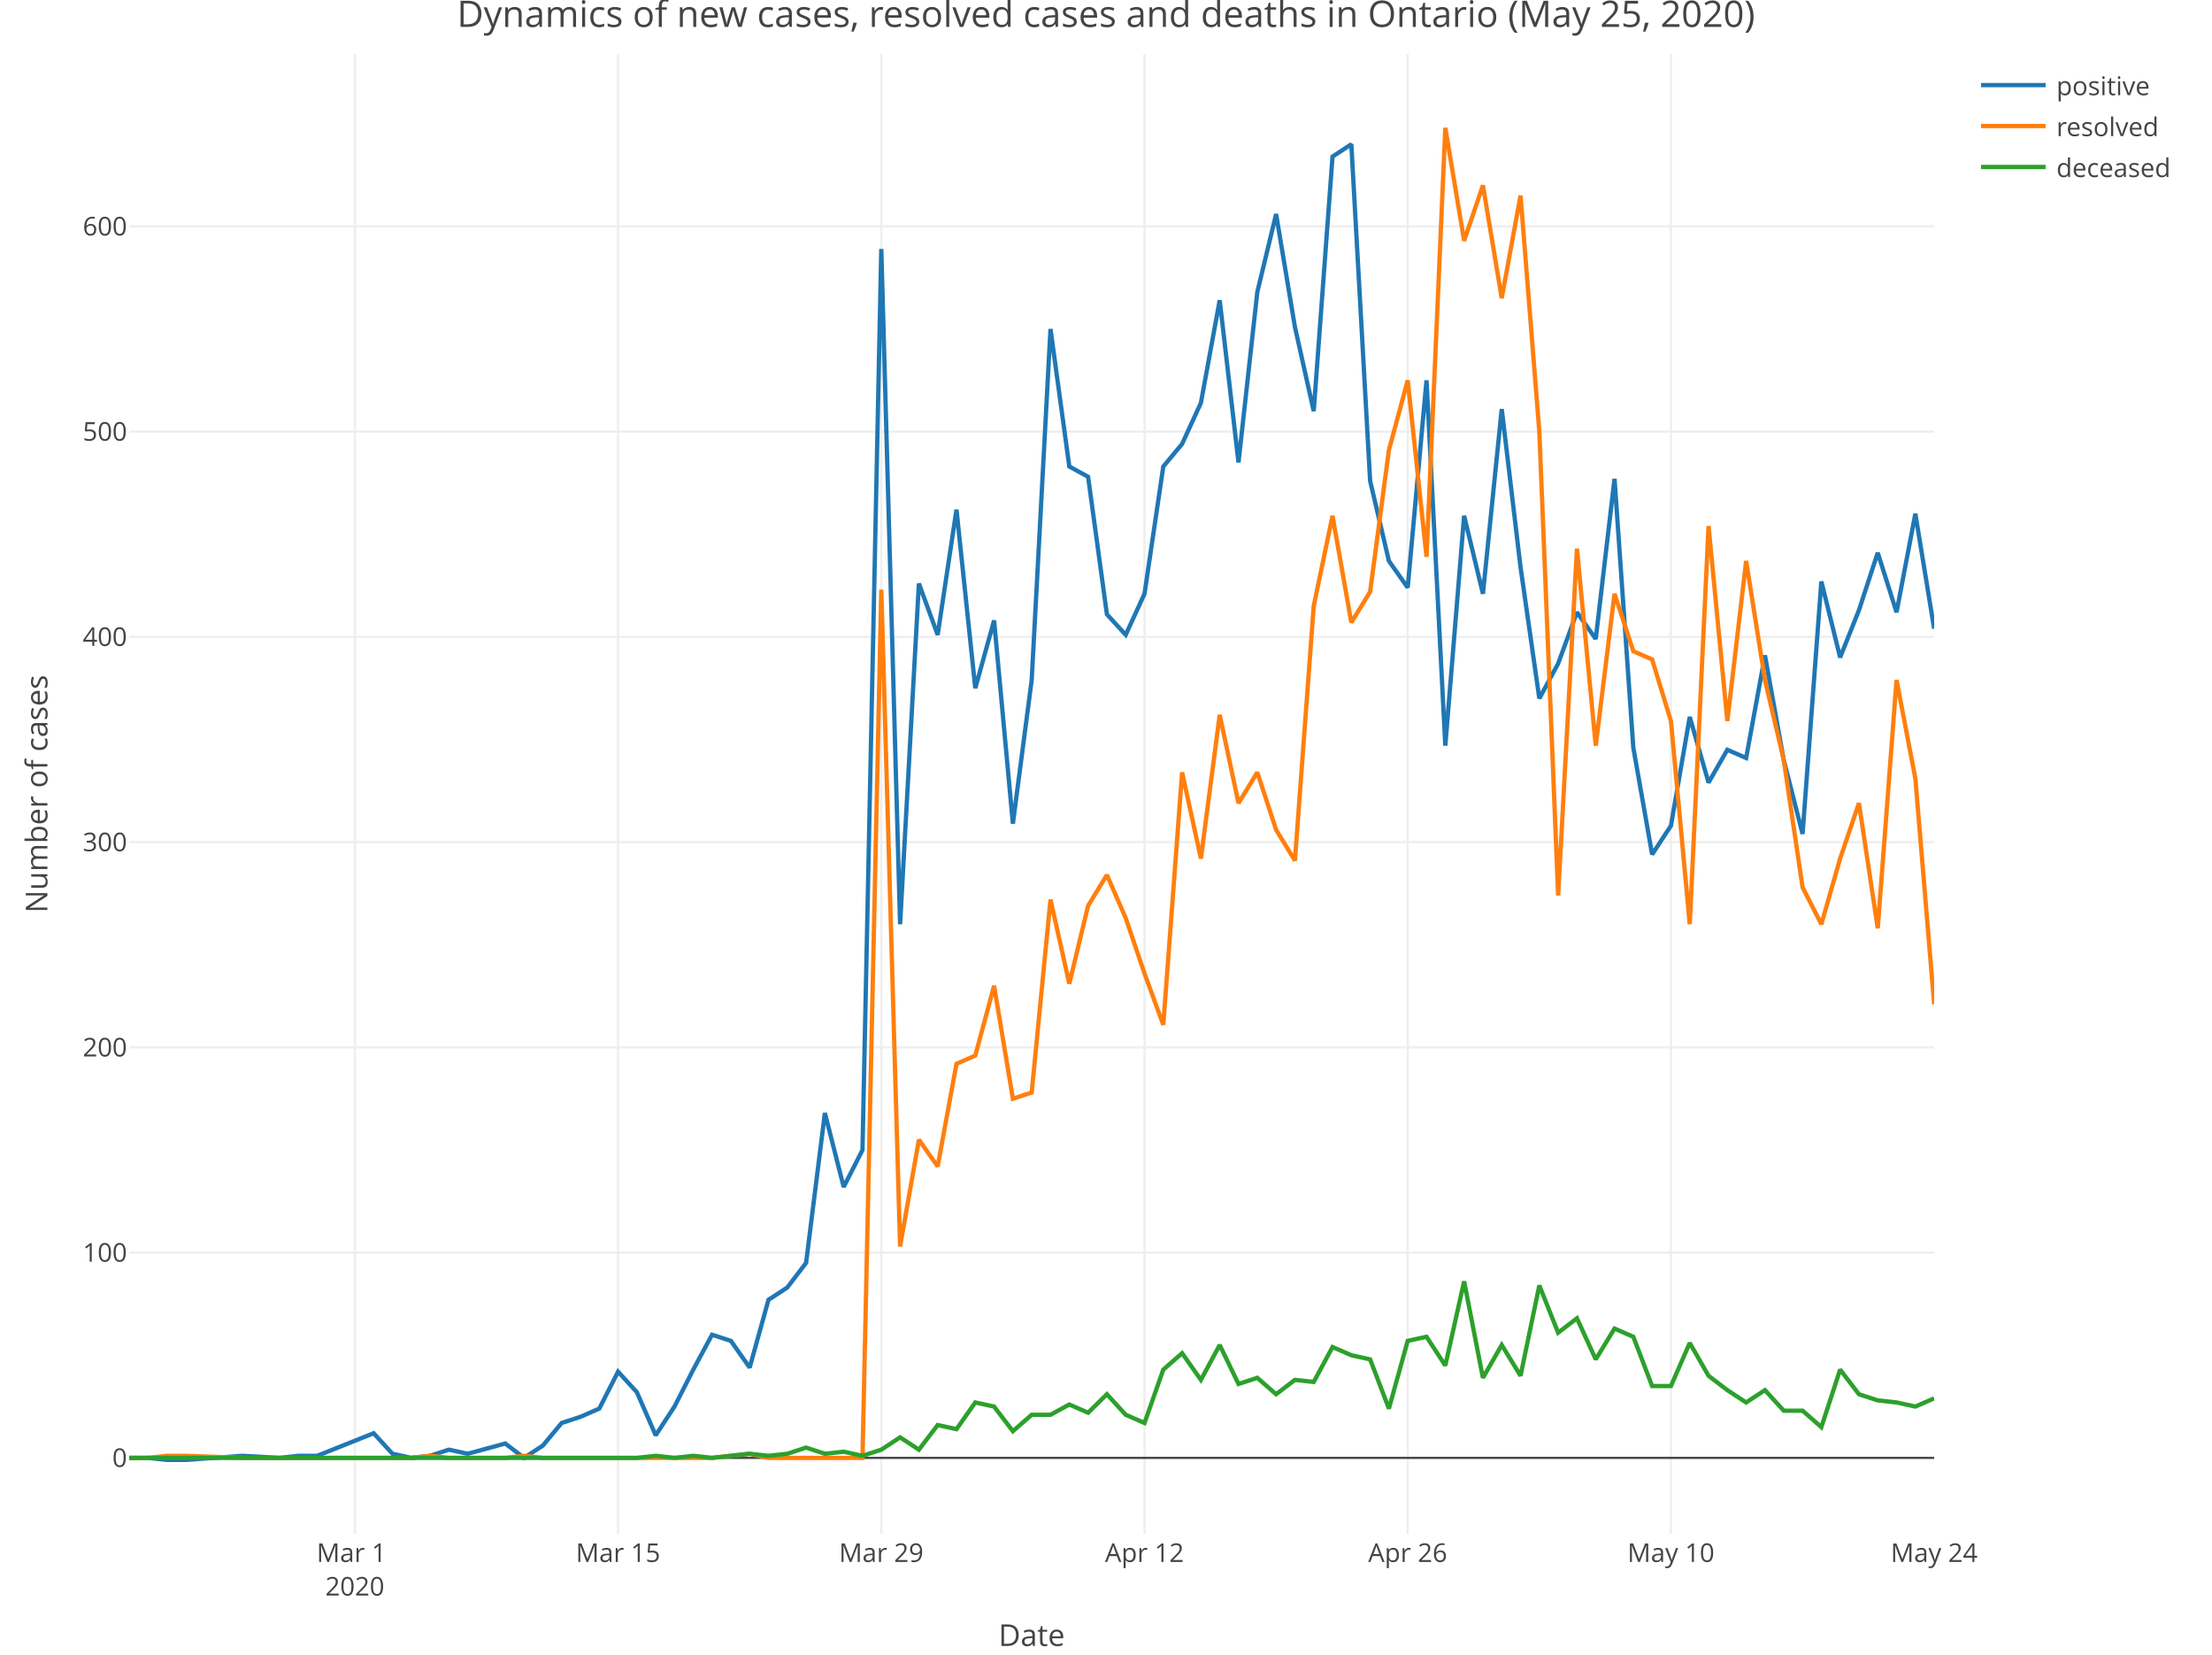
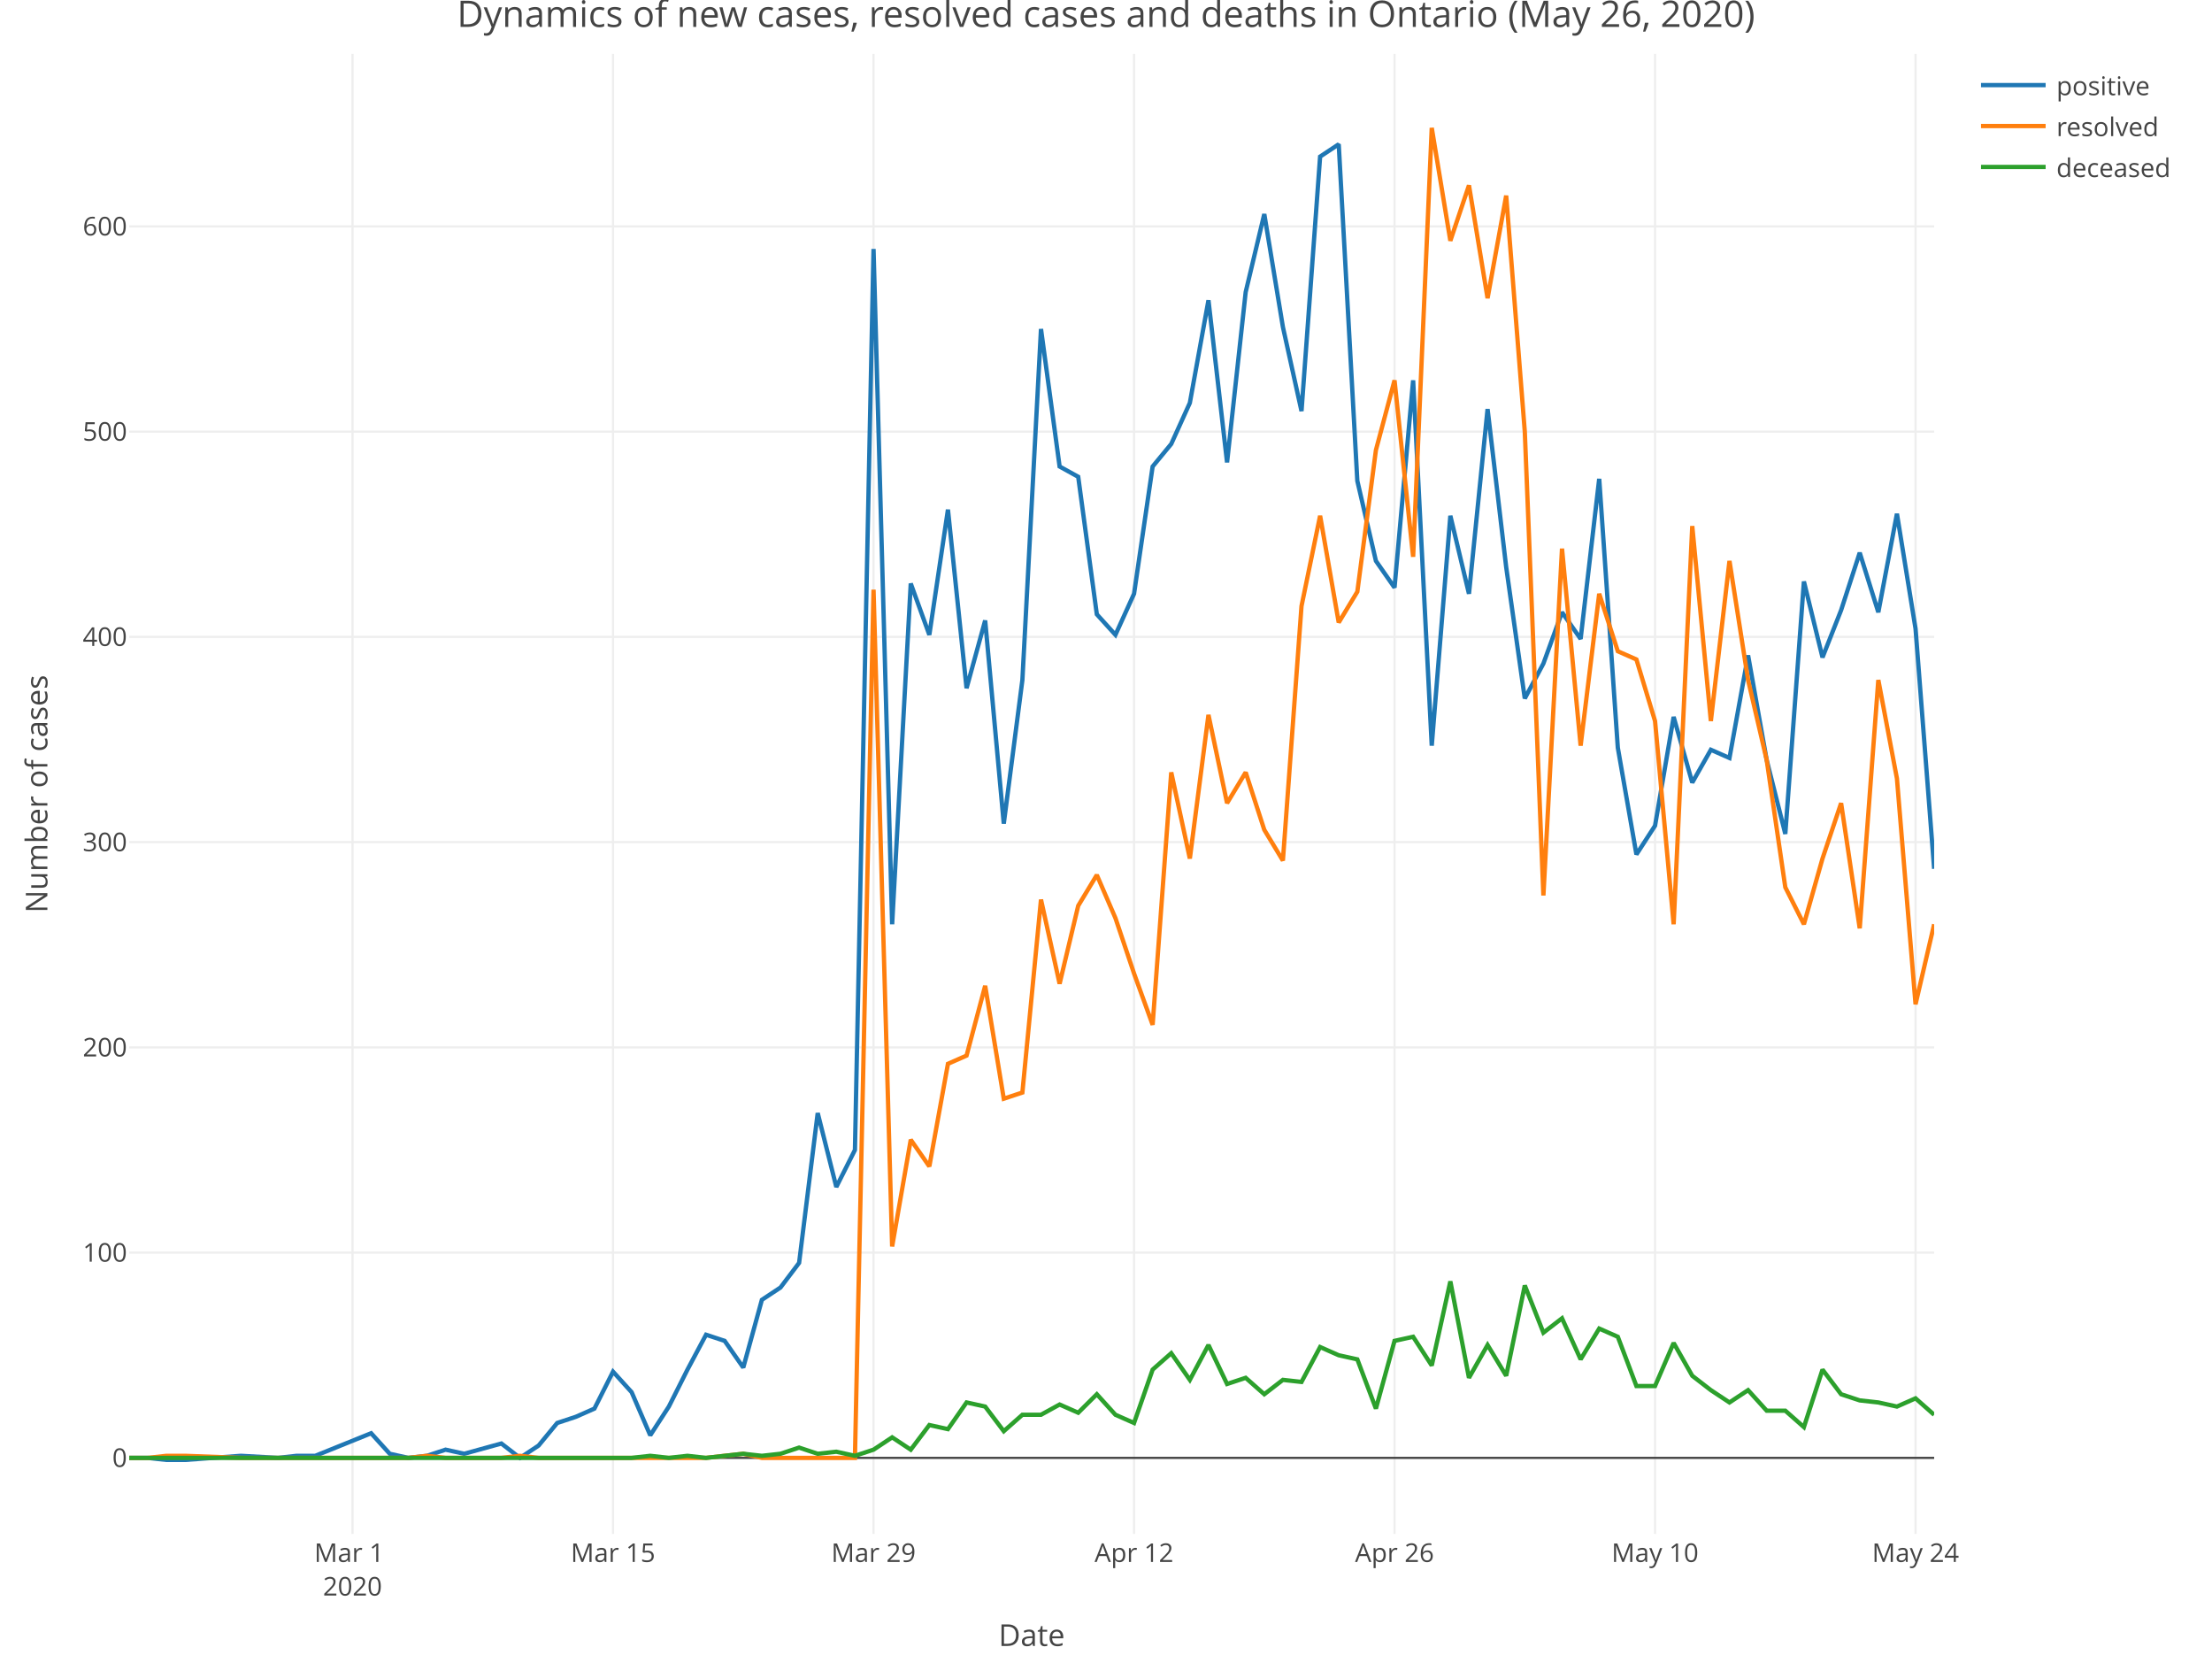
<svg xmlns="http://www.w3.org/2000/svg" class="main-svg" width="1027" height="768" style="" viewBox="0 0 1027 768">
  <rect x="0" y="0" width="1027" height="768" style="fill: rgb(255, 255, 255); fill-opacity: 1;" />
-   <defs id="defs-2f4373">
+   <defs id="defs-fb22e0">
    <g class="clips">
-       <clipPath id="clip2f4373xyplot" class="plotclip">
+       <clipPath id="clipfb22e0xyplot" class="plotclip">
        <rect width="838" height="687" />
      </clipPath>
-       <clipPath class="axesclip" id="clip2f4373x">
+       <clipPath class="axesclip" id="clipfb22e0x">
        <rect x="60" y="0" width="838" height="768" />
      </clipPath>
-       <clipPath class="axesclip" id="clip2f4373y">
+       <clipPath class="axesclip" id="clipfb22e0y">
        <rect x="0" y="25" width="1027" height="687" />
      </clipPath>
-       <clipPath class="axesclip" id="clip2f4373xy">
+       <clipPath class="axesclip" id="clipfb22e0xy">
        <rect x="60" y="25" width="838" height="687" />
      </clipPath>
    </g>
    <g class="gradients" />
  </defs>
  <g class="bglayer" />
  <g class="layer-below">
    <g class="imagelayer" />
    <g class="shapelayer" />
  </g>
  <g class="cartesianlayer">
    <g class="subplot xy">
      <g class="layer-subplot">
        <g class="shapelayer" />
        <g class="imagelayer" />
      </g>
      <g class="gridlayer">
        <g class="x">
-           <path class="xgrid crisp" transform="translate(164.75,0)" d="M0,25v687" style="stroke: rgb(238, 238, 238); stroke-opacity: 1; stroke-width: 1px;" />
-           <path class="xgrid crisp" transform="translate(286.96,0)" d="M0,25v687" style="stroke: rgb(238, 238, 238); stroke-opacity: 1; stroke-width: 1px;" />
-           <path class="xgrid crisp" transform="translate(409.17,0)" d="M0,25v687" style="stroke: rgb(238, 238, 238); stroke-opacity: 1; stroke-width: 1px;" />
-           <path class="xgrid crisp" transform="translate(531.38,0)" d="M0,25v687" style="stroke: rgb(238, 238, 238); stroke-opacity: 1; stroke-width: 1px;" />
-           <path class="xgrid crisp" transform="translate(653.58,0)" d="M0,25v687" style="stroke: rgb(238, 238, 238); stroke-opacity: 1; stroke-width: 1px;" />
-           <path class="xgrid crisp" transform="translate(775.79,0)" d="M0,25v687" style="stroke: rgb(238, 238, 238); stroke-opacity: 1; stroke-width: 1px;" />
+           <path class="xgrid crisp" transform="translate(163.67,0)" d="M0,25v687" style="stroke: rgb(238, 238, 238); stroke-opacity: 1; stroke-width: 1px;" />
+           <path class="xgrid crisp" transform="translate(284.62,0)" d="M0,25v687" style="stroke: rgb(238, 238, 238); stroke-opacity: 1; stroke-width: 1px;" />
+           <path class="xgrid crisp" transform="translate(405.57,0)" d="M0,25v687" style="stroke: rgb(238, 238, 238); stroke-opacity: 1; stroke-width: 1px;" />
+           <path class="xgrid crisp" transform="translate(526.52,0)" d="M0,25v687" style="stroke: rgb(238, 238, 238); stroke-opacity: 1; stroke-width: 1px;" />
+           <path class="xgrid crisp" transform="translate(647.46,0)" d="M0,25v687" style="stroke: rgb(238, 238, 238); stroke-opacity: 1; stroke-width: 1px;" />
+           <path class="xgrid crisp" transform="translate(768.41,0)" d="M0,25v687" style="stroke: rgb(238, 238, 238); stroke-opacity: 1; stroke-width: 1px;" />
+           <path class="xgrid crisp" transform="translate(889.36,0)" d="M0,25v687" style="stroke: rgb(238, 238, 238); stroke-opacity: 1; stroke-width: 1px;" />
        </g>
        <g class="y">
          <path class="ygrid crisp" transform="translate(0,581.43)" d="M60,0h838" style="stroke: rgb(238, 238, 238); stroke-opacity: 1; stroke-width: 1px;" />
          <path class="ygrid crisp" transform="translate(0,486.16)" d="M60,0h838" style="stroke: rgb(238, 238, 238); stroke-opacity: 1; stroke-width: 1px;" />
          <path class="ygrid crisp" transform="translate(0,390.89)" d="M60,0h838" style="stroke: rgb(238, 238, 238); stroke-opacity: 1; stroke-width: 1px;" />
          <path class="ygrid crisp" transform="translate(0,295.62)" d="M60,0h838" style="stroke: rgb(238, 238, 238); stroke-opacity: 1; stroke-width: 1px;" />
          <path class="ygrid crisp" transform="translate(0,200.35)" d="M60,0h838" style="stroke: rgb(238, 238, 238); stroke-opacity: 1; stroke-width: 1px;" />
          <path class="ygrid crisp" transform="translate(0,105.08)" d="M60,0h838" style="stroke: rgb(238, 238, 238); stroke-opacity: 1; stroke-width: 1px;" />
        </g>
      </g>
      <g class="zerolinelayer">
        <path class="yzl zl crisp" transform="translate(0,676.7)" d="M60,0h838" style="stroke: rgb(68, 68, 68); stroke-opacity: 1; stroke-width: 1px;" />
      </g>
      <path class="xlines-below" />
      <path class="ylines-below" />
      <g class="overlines-below" />
      <g class="xaxislayer-below" />
      <g class="yaxislayer-below" />
      <g class="overaxes-below" />
-       <g class="plot" transform="translate(60, 25)" clip-path="url('#clip2f4373xyplot')">
+       <g class="plot" transform="translate(60, 25)" clip-path="url('#clipfb22e0xyplot')">
        <g class="scatterlayer mlayer">
-           <g class="trace scatter trace464a09" style="stroke-miterlimit: 2; opacity: 1;">
+           <g class="trace scatter trace4d1204" style="stroke-miterlimit: 2; opacity: 1;">
            <g class="fills" />
            <g class="errorbars" />
            <g class="lines">
-               <path class="js-line" d="M0,651.7L8.73,651.7L17.46,652.65L26.19,652.65L52.38,650.74L69.83,651.7L78.56,650.74L87.29,650.74L113.48,640.26L122.21,649.79L130.94,651.7L139.67,650.74L148.4,647.89L157.13,649.79L174.58,645.03L183.31,651.7L192.04,645.98L200.77,635.5L209.5,632.64L218.23,628.83L226.96,611.68L235.69,621.21L244.42,641.22L253.15,627.88L261.88,610.73L270.6,594.54L279.33,597.39L288.06,609.78L296.79,578.34L305.52,572.62L314.25,561.19L322.98,491.64L331.71,525.94L340.44,508.79L349.17,90.56L357.9,404L366.63,245.85L375.35,269.67L384.08,211.55L392.81,294.44L401.54,263L410.27,357.31L419,290.63L427.73,127.71L436.46,191.54L445.19,196.31L453.92,260.14L462.65,269.67L471.38,250.61L480.1,191.54L488.83,181.07L497.56,162.01L506.29,114.38L515.02,189.64L523.75,110.57L532.48,74.36L541.21,126.76L549.94,165.82L558.67,47.69L567.4,41.97L576.13,198.21L584.85,235.37L593.58,247.75L602.31,151.53L611.04,321.11L619.77,214.41L628.5,250.61L637.23,164.87L645.96,238.23L654.69,299.2L663.42,283L672.15,259.19L680.88,271.57L689.6,197.26L698.33,322.06L707.06,371.6L715.79,358.27L724.52,307.77L733.25,338.26L741.98,323.02L750.71,326.83L759.44,279.19L768.17,327.78L776.9,362.08L785.63,244.9L794.35,280.15L803.08,258.23L811.81,231.56L820.54,259.19L829.27,213.46L838,266.81" style="vector-effect: non-scaling-stroke; fill: none; stroke: rgb(31, 119, 180); stroke-opacity: 1; stroke-width: 2px; opacity: 1;" />
+               <path class="js-line" d="M0,651.7L8.64,651.7L17.28,652.65L25.92,652.65L51.84,650.74L69.11,651.7L77.75,650.74L86.39,650.74L112.31,640.26L120.95,649.79L129.59,651.7L138.23,650.74L146.87,647.89L155.51,649.79L172.78,645.03L181.42,651.7L190.06,645.98L198.7,635.5L207.34,632.64L215.98,628.83L224.62,611.68L233.26,621.21L241.9,641.22L250.54,627.88L259.18,610.73L267.81,594.54L276.45,597.39L285.09,609.78L293.73,578.34L302.37,572.62L311.01,561.19L319.65,491.64L328.29,525.94L336.93,508.79L345.57,90.56L354.21,404L362.85,245.85L371.48,269.67L380.12,211.55L388.76,294.44L397.4,263L406.04,357.31L414.68,290.63L423.32,127.71L431.96,191.54L440.6,196.31L449.24,260.14L457.88,269.67L466.52,250.61L475.15,191.54L483.79,181.07L492.43,162.01L501.07,114.38L509.71,189.64L518.35,110.57L526.99,74.36L535.63,126.76L544.27,165.82L552.91,47.69L561.55,41.97L570.19,198.21L578.82,235.37L587.46,247.75L596.1,151.53L604.74,321.11L613.38,214.41L622.02,250.61L630.66,164.87L639.3,238.23L647.94,299.2L656.58,283L665.22,259.19L673.86,271.57L682.49,197.26L691.13,322.06L699.77,371.6L708.41,358.27L717.05,307.77L725.69,338.26L734.33,323.02L742.97,326.83L751.61,279.19L760.25,327.78L768.89,362.08L777.53,244.9L786.16,280.15L794.8,258.23L803.44,231.56L812.08,259.19L820.72,213.46L829.36,266.81L838,378.27" style="vector-effect: non-scaling-stroke; fill: none; stroke: rgb(31, 119, 180); stroke-opacity: 1; stroke-width: 2px; opacity: 1;" />
            </g>
            <g class="points" />
            <g class="text" />
          </g>
-           <g class="trace scatter tracefdb57f" style="stroke-miterlimit: 2; opacity: 1;">
+           <g class="trace scatter trace629715" style="stroke-miterlimit: 2; opacity: 1;">
            <g class="fills" />
            <g class="errorbars" />
            <g class="lines">
-               <path class="js-line" d="M0,651.7L8.73,651.7L17.46,650.74L26.19,650.74L52.38,651.7L130.94,651.7L139.67,650.74L148.4,651.7L157.13,651.7L174.58,651.7L183.31,650.74L192.04,651.7L200.77,651.7L270.6,651.7L279.33,650.74L288.06,649.79L296.79,651.7L340.44,651.7L349.17,248.71L357.9,553.57L366.63,504.03L375.35,516.41L384.08,468.78L392.81,464.97L401.54,432.58L410.27,484.98L419,482.12L427.73,392.56L436.46,431.62L445.19,395.42L453.92,381.13L462.65,401.14L471.38,426.86L480.1,450.68L488.83,333.5L497.56,373.51L506.29,306.82L515.02,347.79L523.75,333.5L532.48,360.17L541.21,374.46L549.94,256.33L558.67,214.41L567.4,263.95L576.13,249.66L584.85,183.92L593.58,151.53L602.31,233.46L611.04,34.35L619.77,86.75L628.5,61.03L637.23,113.42L645.96,65.79L654.69,175.35L663.42,390.66L672.15,229.65L680.88,321.11L689.6,250.61L698.33,277.29L707.06,281.1L715.79,309.68L724.52,404L733.25,219.17L741.98,309.68L750.71,235.37L759.44,290.63L768.17,327.78L776.9,386.85L785.63,404L794.35,373.51L803.08,347.79L811.81,405.9L820.54,290.63L829.27,336.35L838,441.15" style="vector-effect: non-scaling-stroke; fill: none; stroke: rgb(255, 127, 14); stroke-opacity: 1; stroke-width: 2px; opacity: 1;" />
+               <path class="js-line" d="M0,651.7L8.64,651.7L17.28,650.74L25.92,650.74L51.84,651.7L129.59,651.7L138.23,650.74L146.87,651.7L155.51,651.7L172.78,651.7L181.42,650.74L190.06,651.7L198.7,651.7L267.81,651.7L276.45,650.74L285.09,649.79L293.73,651.7L336.93,651.7L345.57,248.71L354.21,553.57L362.85,504.03L371.48,516.41L380.12,468.78L388.76,464.97L397.4,432.58L406.04,484.98L414.68,482.12L423.32,392.56L431.96,431.62L440.6,395.42L449.24,381.13L457.88,401.14L466.52,426.86L475.15,450.68L483.79,333.5L492.43,373.51L501.07,306.82L509.71,347.79L518.35,333.5L526.99,360.17L535.63,374.46L544.27,256.33L552.91,214.41L561.55,263.95L570.19,249.66L578.82,183.92L587.46,151.53L596.1,233.46L604.74,34.35L613.38,86.75L622.02,61.03L630.66,113.42L639.3,65.79L647.94,175.35L656.58,390.66L665.22,229.65L673.86,321.11L682.49,250.61L691.13,277.29L699.77,281.1L708.41,309.68L717.05,404L725.69,219.17L734.33,309.68L742.97,235.37L751.61,290.63L760.25,327.78L768.89,386.85L777.53,404L786.16,373.51L794.8,347.79L803.44,405.9L812.08,290.63L820.72,336.35L829.36,441.15L838,404" style="vector-effect: non-scaling-stroke; fill: none; stroke: rgb(255, 127, 14); stroke-opacity: 1; stroke-width: 2px; opacity: 1;" />
            </g>
            <g class="points" />
            <g class="text" />
          </g>
-           <g class="trace scatter tracea53110" style="stroke-miterlimit: 2; opacity: 1;">
+           <g class="trace scatter trace3ace1e" style="stroke-miterlimit: 2; opacity: 1;">
            <g class="fills" />
            <g class="errorbars" />
            <g class="lines">
-               <path class="js-line" d="M0,651.7L235.69,651.7L244.42,650.74L253.15,651.7L261.88,650.74L270.6,651.7L279.33,650.74L288.06,649.79L296.79,650.74L305.52,649.79L314.25,646.93L322.98,649.79L331.71,648.84L340.44,650.74L349.17,647.89L357.9,642.17L366.63,647.89L375.35,636.45L384.08,638.36L392.81,625.97L401.54,627.88L410.27,639.31L419,631.69L427.73,631.69L436.46,626.93L445.19,630.74L453.92,622.16L462.65,631.69L471.38,635.5L480.1,610.73L488.83,603.11L497.56,615.49L506.29,599.3L515.02,617.4L523.75,614.54L532.48,622.16L541.21,615.49L549.94,616.45L558.67,600.25L567.4,604.06L576.13,605.97L584.85,628.83L593.58,597.39L602.31,595.49L611.04,608.83L619.77,569.77L628.5,614.54L637.23,599.3L645.96,613.59L654.69,571.67L663.42,593.58L672.15,586.91L680.88,605.97L689.6,591.68L698.33,595.49L707.06,618.35L715.79,618.35L724.52,598.35L733.25,613.59L741.98,620.26L750.71,625.97L759.44,620.26L768.17,629.79L776.9,629.79L785.63,637.41L794.35,610.73L803.08,622.16L811.81,625.02L820.54,625.97L829.27,627.88L838,624.07" style="vector-effect: non-scaling-stroke; fill: none; stroke: rgb(44, 160, 44); stroke-opacity: 1; stroke-width: 2px; opacity: 1;" />
+               <path class="js-line" d="M0,651.7L233.26,651.7L241.9,650.74L250.54,651.7L259.18,650.74L267.81,651.7L276.45,650.74L285.09,649.79L293.73,650.74L302.37,649.79L311.01,646.93L319.65,649.79L328.29,648.84L336.93,650.74L345.57,647.89L354.21,642.17L362.85,647.89L371.48,636.45L380.12,638.36L388.76,625.97L397.4,627.88L406.04,639.31L414.68,631.69L423.32,631.69L431.96,626.93L440.6,630.74L449.24,622.16L457.88,631.69L466.52,635.5L475.15,610.73L483.79,603.11L492.43,615.49L501.07,599.3L509.71,617.4L518.35,614.54L526.99,622.16L535.63,615.49L544.27,616.45L552.91,600.25L561.55,604.06L570.19,605.97L578.82,628.83L587.46,597.39L596.1,595.49L604.74,608.83L613.38,569.77L622.02,614.54L630.66,599.3L639.3,613.59L647.94,571.67L656.58,593.58L665.22,586.91L673.86,605.97L682.49,591.68L691.13,595.49L699.77,618.35L708.41,618.35L717.05,598.35L725.69,613.59L734.33,620.26L742.97,625.97L751.61,620.26L760.25,629.79L768.89,629.79L777.53,637.41L786.16,610.73L794.8,622.16L803.44,625.02L812.08,625.97L820.72,627.88L829.36,624.07L838,631.69" style="vector-effect: non-scaling-stroke; fill: none; stroke: rgb(44, 160, 44); stroke-opacity: 1; stroke-width: 2px; opacity: 1;" />
            </g>
            <g class="points" />
            <g class="text" />
          </g>
        </g>
      </g>
      <g class="overplot" />
      <path class="xlines-above crisp" style="fill: none;" d="M0,0" />
      <path class="ylines-above crisp" style="fill: none;" d="M0,0" />
      <g class="overlines-above" />
      <g class="xaxislayer-above">
        <g class="xtick">
-           <text text-anchor="middle" x="0" y="725" transform="translate(164.75,0)" style="font-family: 'Open Sans', verdana, arial, sans-serif; font-size: 12px; fill: rgb(68, 68, 68); fill-opacity: 1; white-space: pre;">
+           <text text-anchor="middle" x="0" y="725" transform="translate(163.67,0)" style="font-family: 'Open Sans', verdana, arial, sans-serif; font-size: 12px; fill: rgb(68, 68, 68); fill-opacity: 1; white-space: pre;">
            <tspan class="line" dy="0em" x="0" y="725">Mar 1</tspan>
            <tspan class="line" dy="1.3em" x="0" y="725">2020</tspan>
          </text>
        </g>
        <g class="xtick">
-           <text text-anchor="middle" x="0" y="725" transform="translate(286.96,0)" style="font-family: 'Open Sans', verdana, arial, sans-serif; font-size: 12px; fill: rgb(68, 68, 68); fill-opacity: 1; white-space: pre;">Mar 15</text>
-         </g>
-         <g class="xtick">
-           <text text-anchor="middle" x="0" y="725" transform="translate(409.17,0)" style="font-family: 'Open Sans', verdana, arial, sans-serif; font-size: 12px; fill: rgb(68, 68, 68); fill-opacity: 1; white-space: pre;">Mar 29</text>
-         </g>
-         <g class="xtick">
-           <text text-anchor="middle" x="0" y="725" transform="translate(531.38,0)" style="font-family: 'Open Sans', verdana, arial, sans-serif; font-size: 12px; fill: rgb(68, 68, 68); fill-opacity: 1; white-space: pre;">Apr 12</text>
-         </g>
-         <g class="xtick">
-           <text text-anchor="middle" x="0" y="725" transform="translate(653.58,0)" style="font-family: 'Open Sans', verdana, arial, sans-serif; font-size: 12px; fill: rgb(68, 68, 68); fill-opacity: 1; white-space: pre;">Apr 26</text>
-         </g>
-         <g class="xtick">
-           <text text-anchor="middle" x="0" y="725" transform="translate(775.79,0)" style="font-family: 'Open Sans', verdana, arial, sans-serif; font-size: 12px; fill: rgb(68, 68, 68); fill-opacity: 1; white-space: pre;">May 10</text>
-         </g>
-         <g class="xtick">
-           <text text-anchor="middle" x="0" y="725" transform="translate(898,0)" style="font-family: 'Open Sans', verdana, arial, sans-serif; font-size: 12px; fill: rgb(68, 68, 68); fill-opacity: 1; white-space: pre;">May 24</text>
+           <text text-anchor="middle" x="0" y="725" transform="translate(284.62,0)" style="font-family: 'Open Sans', verdana, arial, sans-serif; font-size: 12px; fill: rgb(68, 68, 68); fill-opacity: 1; white-space: pre;">Mar 15</text>
+         </g>
+         <g class="xtick">
+           <text text-anchor="middle" x="0" y="725" transform="translate(405.57,0)" style="font-family: 'Open Sans', verdana, arial, sans-serif; font-size: 12px; fill: rgb(68, 68, 68); fill-opacity: 1; white-space: pre;">Mar 29</text>
+         </g>
+         <g class="xtick">
+           <text text-anchor="middle" x="0" y="725" transform="translate(526.52,0)" style="font-family: 'Open Sans', verdana, arial, sans-serif; font-size: 12px; fill: rgb(68, 68, 68); fill-opacity: 1; white-space: pre;">Apr 12</text>
+         </g>
+         <g class="xtick">
+           <text text-anchor="middle" x="0" y="725" transform="translate(647.46,0)" style="font-family: 'Open Sans', verdana, arial, sans-serif; font-size: 12px; fill: rgb(68, 68, 68); fill-opacity: 1; white-space: pre;">Apr 26</text>
+         </g>
+         <g class="xtick">
+           <text text-anchor="middle" x="0" y="725" transform="translate(768.41,0)" style="font-family: 'Open Sans', verdana, arial, sans-serif; font-size: 12px; fill: rgb(68, 68, 68); fill-opacity: 1; white-space: pre;">May 10</text>
+         </g>
+         <g class="xtick">
+           <text text-anchor="middle" x="0" y="725" transform="translate(889.36,0)" style="font-family: 'Open Sans', verdana, arial, sans-serif; font-size: 12px; fill: rgb(68, 68, 68); fill-opacity: 1; white-space: pre;">May 24</text>
        </g>
      </g>
      <g class="yaxislayer-above">
        <g class="ytick">
          <text text-anchor="end" x="59" y="4.2" transform="translate(0,676.7)" style="font-family: 'Open Sans', verdana, arial, sans-serif; font-size: 12px; fill: rgb(68, 68, 68); fill-opacity: 1; white-space: pre;">0</text>
        </g>
        <g class="ytick">
          <text text-anchor="end" x="59" y="4.2" transform="translate(0,581.43)" style="font-family: 'Open Sans', verdana, arial, sans-serif; font-size: 12px; fill: rgb(68, 68, 68); fill-opacity: 1; white-space: pre;">100</text>
        </g>
        <g class="ytick">
          <text text-anchor="end" x="59" y="4.2" transform="translate(0,486.16)" style="font-family: 'Open Sans', verdana, arial, sans-serif; font-size: 12px; fill: rgb(68, 68, 68); fill-opacity: 1; white-space: pre;">200</text>
        </g>
        <g class="ytick">
          <text text-anchor="end" x="59" y="4.2" transform="translate(0,390.89)" style="font-family: 'Open Sans', verdana, arial, sans-serif; font-size: 12px; fill: rgb(68, 68, 68); fill-opacity: 1; white-space: pre;">300</text>
        </g>
        <g class="ytick">
          <text text-anchor="end" x="59" y="4.2" transform="translate(0,295.62)" style="font-family: 'Open Sans', verdana, arial, sans-serif; font-size: 12px; fill: rgb(68, 68, 68); fill-opacity: 1; white-space: pre;">400</text>
        </g>
        <g class="ytick">
          <text text-anchor="end" x="59" y="4.2" transform="translate(0,200.35)" style="font-family: 'Open Sans', verdana, arial, sans-serif; font-size: 12px; fill: rgb(68, 68, 68); fill-opacity: 1; white-space: pre;">500</text>
        </g>
        <g class="ytick">
          <text text-anchor="end" x="59" y="4.2" transform="translate(0,105.08)" style="font-family: 'Open Sans', verdana, arial, sans-serif; font-size: 12px; fill: rgb(68, 68, 68); fill-opacity: 1; white-space: pre;">600</text>
        </g>
      </g>
      <g class="overaxes-above" />
    </g>
  </g>
  <g class="polarlayer" />
  <g class="ternarylayer" />
  <g class="geolayer" />
  <g class="funnelarealayer" />
  <g class="pielayer" />
  <g class="treemaplayer" />
  <g class="sunburstlayer" />
  <g class="glimages" />
-   <defs id="topdefs-2f4373">
+   <defs id="topdefs-fb22e0">
    <g class="clips" />
-     <clipPath id="legend2f4373">
+     <clipPath id="legendfb22e0">
      <rect width="102" height="67" x="0" y="0" />
    </clipPath>
  </defs>
  <g class="layer-above">
    <g class="imagelayer" />
    <g class="shapelayer" />
  </g>
  <g class="infolayer">
    <g class="legend" pointer-events="all" transform="translate(914.76, 25)">
      <rect class="bg" shape-rendering="crispEdges" style="stroke: rgb(68, 68, 68); stroke-opacity: 1; fill: rgb(255, 255, 255); fill-opacity: 1; stroke-width: 0px;" width="102" height="67" x="0" y="0" />
-       <g class="scrollbox" transform="translate(0, 0)" clip-path="url('#legend2f4373')">
+       <g class="scrollbox" transform="translate(0, 0)" clip-path="url('#legendfb22e0')">
        <g class="groups">
          <g class="traces" style="opacity: 1;" transform="translate(0, 14.5)">
            <text class="legendtext user-select-none" text-anchor="start" x="40" y="4.68" style="font-family: 'Open Sans', verdana, arial, sans-serif; font-size: 12px; fill: rgb(68, 68, 68); fill-opacity: 1; white-space: pre;">positive</text>
            <g class="layers" style="opacity: 1;">
              <g class="legendfill" />
              <g class="legendlines">
                <path class="js-line" d="M5,0h30" style="fill: none; stroke: rgb(31, 119, 180); stroke-opacity: 1; stroke-width: 2px;" />
              </g>
              <g class="legendsymbols">
                <g class="legendpoints" />
              </g>
            </g>
            <rect class="legendtoggle" pointer-events="all" x="0" y="-9.5" width="96.109" height="19" style="cursor: pointer; fill: rgb(0, 0, 0); fill-opacity: 0;" />
          </g>
          <g class="traces" style="opacity: 1;" transform="translate(0, 33.5)">
            <text class="legendtext user-select-none" text-anchor="start" x="40" y="4.68" style="font-family: 'Open Sans', verdana, arial, sans-serif; font-size: 12px; fill: rgb(68, 68, 68); fill-opacity: 1; white-space: pre;">resolved</text>
            <g class="layers" style="opacity: 1;">
              <g class="legendfill" />
              <g class="legendlines">
                <path class="js-line" d="M5,0h30" style="fill: none; stroke: rgb(255, 127, 14); stroke-opacity: 1; stroke-width: 2px;" />
              </g>
              <g class="legendsymbols">
                <g class="legendpoints" />
              </g>
            </g>
            <rect class="legendtoggle" pointer-events="all" x="0" y="-9.5" width="96.109" height="19" style="cursor: pointer; fill: rgb(0, 0, 0); fill-opacity: 0;" />
          </g>
          <g class="traces" style="opacity: 1;" transform="translate(0, 52.5)">
            <text class="legendtext user-select-none" text-anchor="start" x="40" y="4.68" style="font-family: 'Open Sans', verdana, arial, sans-serif; font-size: 12px; fill: rgb(68, 68, 68); fill-opacity: 1; white-space: pre;">deceased</text>
            <g class="layers" style="opacity: 1;">
              <g class="legendfill" />
              <g class="legendlines">
                <path class="js-line" d="M5,0h30" style="fill: none; stroke: rgb(44, 160, 44); stroke-opacity: 1; stroke-width: 2px;" />
              </g>
              <g class="legendsymbols">
                <g class="legendpoints" />
              </g>
            </g>
            <rect class="legendtoggle" pointer-events="all" x="0" y="-9.5" width="96.109" height="19" style="cursor: pointer; fill: rgb(0, 0, 0); fill-opacity: 0;" />
          </g>
        </g>
      </g>
      <rect class="scrollbar" rx="20" ry="3" width="0" height="0" style="fill: rgb(128, 139, 164); fill-opacity: 1;" x="0" y="0" />
    </g>
    <g class="g-gtitle">
-       <text class="gtitle" x="513.5" y="12.5" text-anchor="middle" dy="0em" style="font-family: 'Open Sans', verdana, arial, sans-serif; font-size: 17px; fill: rgb(68, 68, 68); opacity: 1; font-weight: normal; white-space: pre;">Dynamics of new cases, resolved cases and deaths in Ontario (May 25, 2020)</text>
+       <text class="gtitle" x="513.5" y="12.5" text-anchor="middle" dy="0em" style="font-family: 'Open Sans', verdana, arial, sans-serif; font-size: 17px; fill: rgb(68, 68, 68); opacity: 1; font-weight: normal; white-space: pre;">Dynamics of new cases, resolved cases and deaths in Ontario (May 26, 2020)</text>
    </g>
    <g class="g-xtitle">
      <text class="xtitle" x="479" y="764" text-anchor="middle" style="font-family: 'Open Sans', verdana, arial, sans-serif; font-size: 14px; fill: rgb(68, 68, 68); opacity: 1; font-weight: normal; white-space: pre;">Date</text>
    </g>
    <g class="g-ytitle">
      <text class="ytitle" transform="rotate(-90,22,368.5)" x="22" y="368.5" text-anchor="middle" style="font-family: 'Open Sans', verdana, arial, sans-serif; font-size: 14px; fill: rgb(68, 68, 68); opacity: 1; font-weight: normal; white-space: pre;">Number of cases</text>
    </g>
  </g>
</svg>
